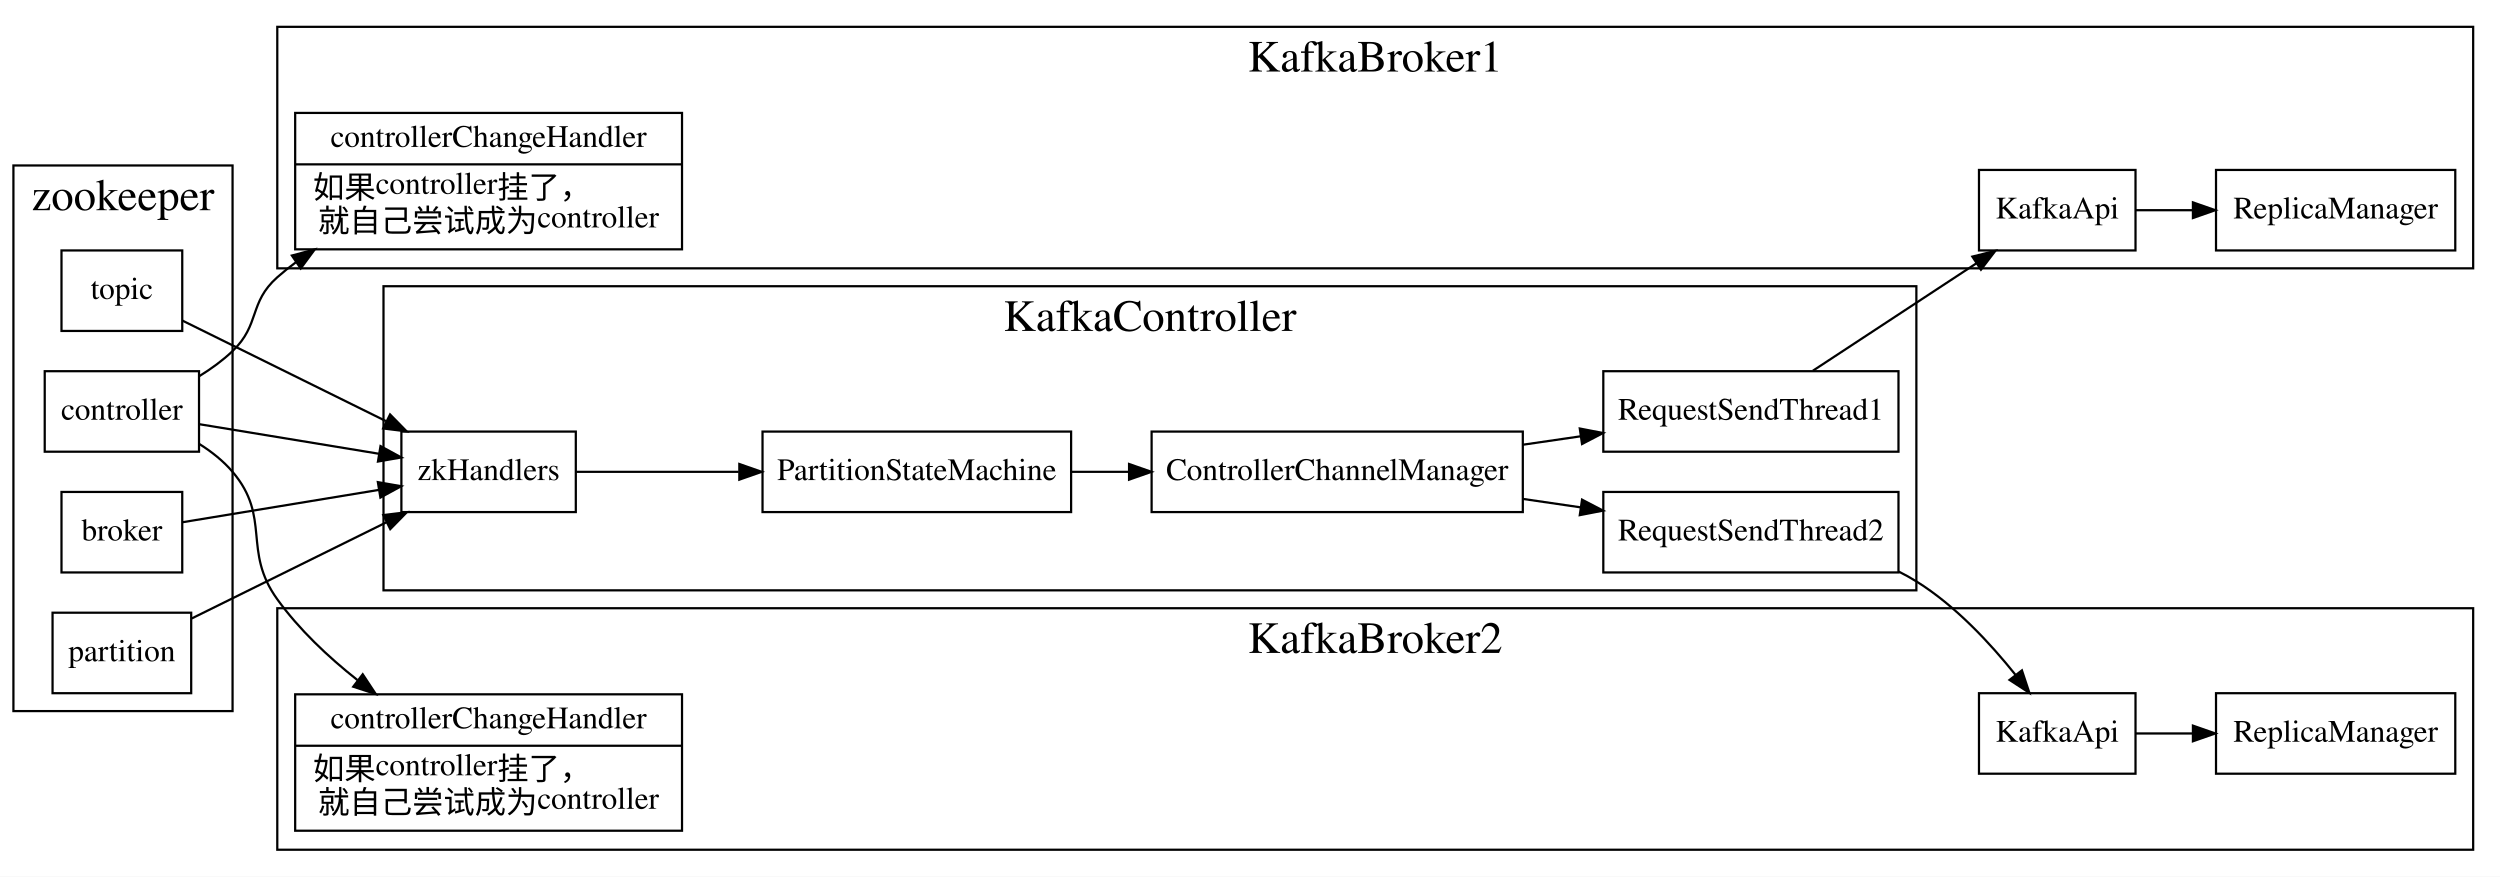
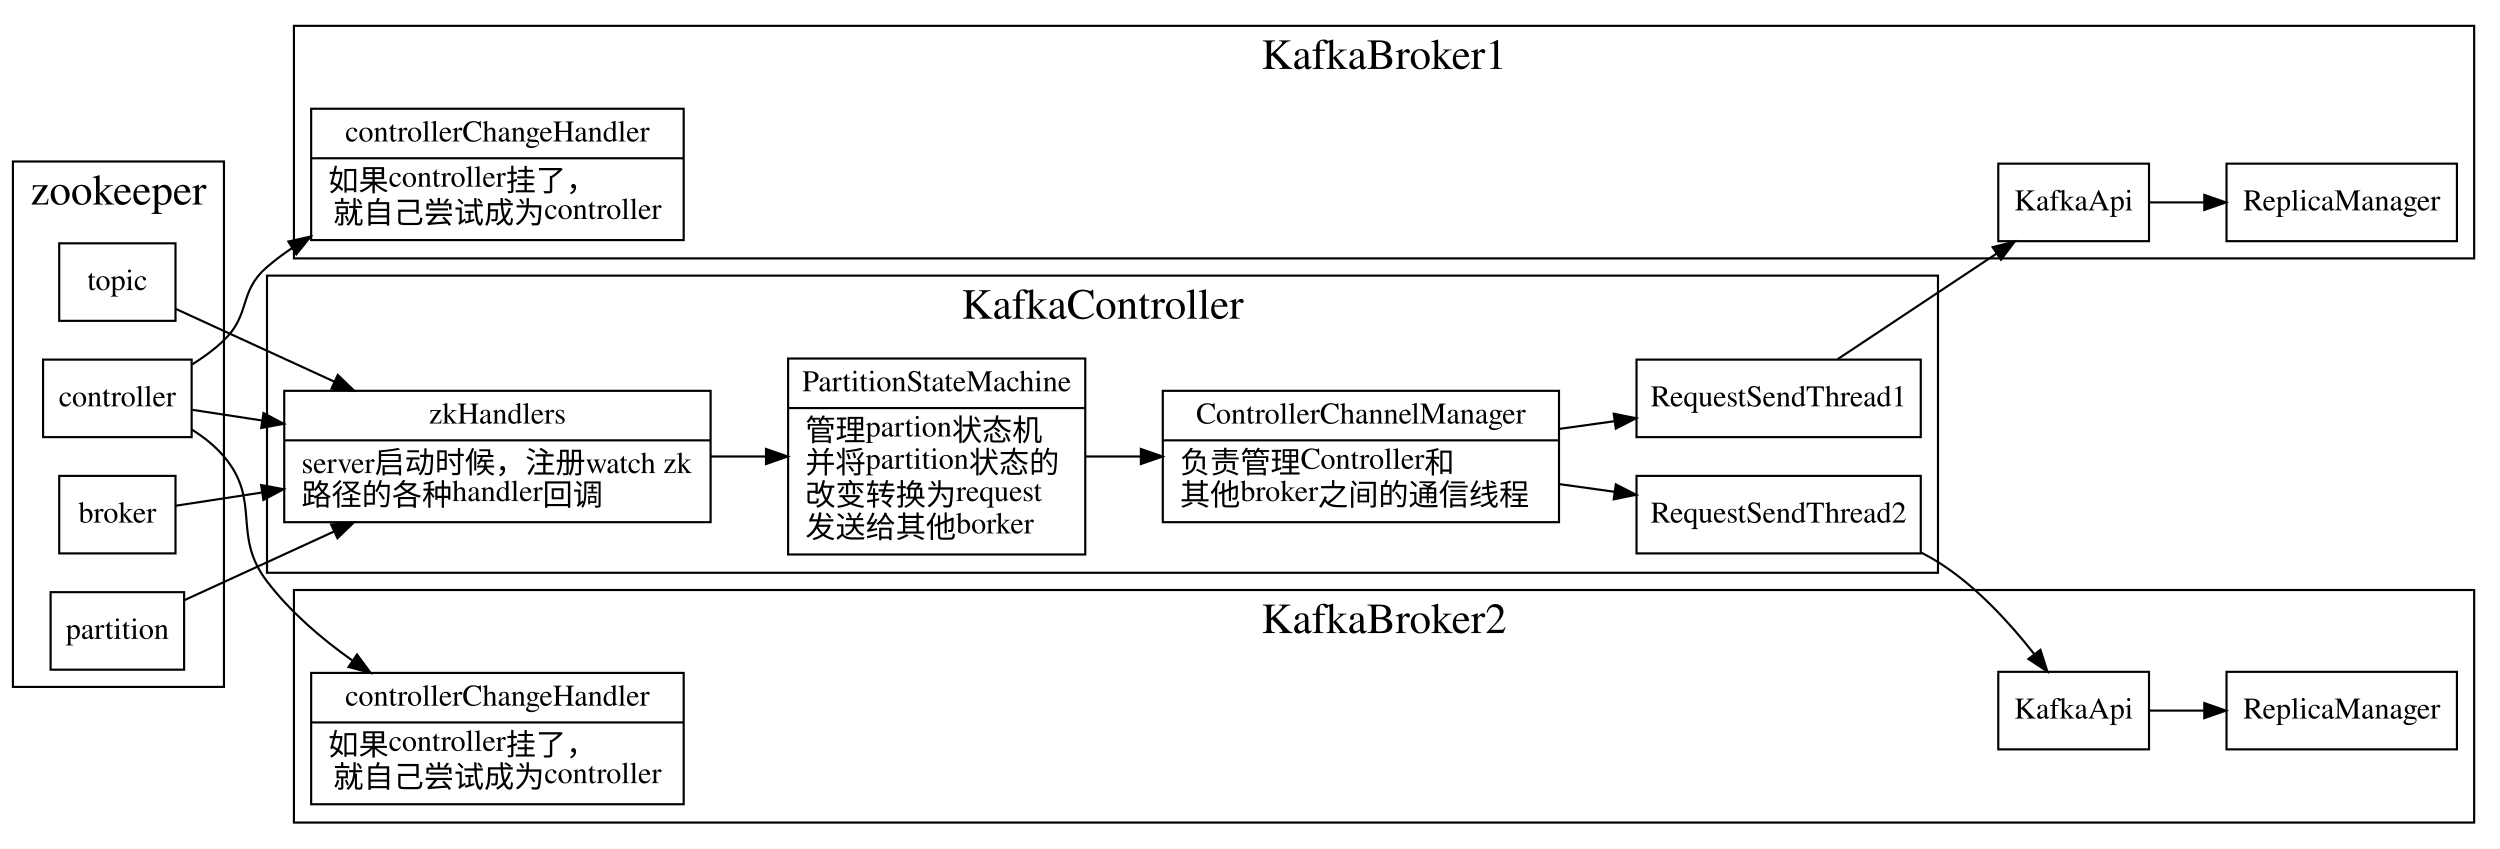
- <svg xmlns="http://www.w3.org/2000/svg" width="1118pt" height="392pt" viewBox="0.00 0.00 1118.00 392.00">
-   <g id="graph0" class="graph" transform="scale(1 1) rotate(0) translate(4 388)">
-     <polygon fill="#ffffff" stroke="transparent" points="-4,4 -4,-388 1114,-388 1114,4 -4,4" />
+ <svg xmlns="http://www.w3.org/2000/svg" width="1161pt" height="394pt" viewBox="0.00 0.00 1161.00 394.00">
+   <g id="graph0" class="graph" transform="scale(1 1) rotate(0) translate(4 390)">
+     <polygon fill="#ffffff" stroke="transparent" points="-4,4 -4,-390 1157,-390 1157,4 -4,4" />
    <g id="clust1" class="cluster">
-       <polygon fill="none" stroke="#000000" points="2,-70 2,-314 100,-314 100,-70 2,-70" />
-       <text text-anchor="middle" x="51" y="-294" font-family="Times,serif" font-size="20.00" fill="#000000">zookeeper</text>
+       <polygon fill="none" stroke="#000000" points="2,-71 2,-315 100,-315 100,-71 2,-71" />
+       <text text-anchor="middle" x="51" y="-295" font-family="Times,serif" font-size="20.00" fill="#000000">zookeeper</text>
    </g>
    <g id="clust3" class="cluster">
-       <polygon fill="none" stroke="#000000" points="167.5,-124 167.5,-260 853,-260 853,-124 167.5,-124" />
-       <text text-anchor="middle" x="510.25" y="-240" font-family="Times,serif" font-size="20.00" fill="#000000">KafkaController</text>
+       <polygon fill="none" stroke="#000000" points="120,-124 120,-262 896,-262 896,-124 120,-124" />
+       <text text-anchor="middle" x="508" y="-242" font-family="Times,serif" font-size="20.00" fill="#000000">KafkaController</text>
    </g>
    <g id="clust5" class="cluster">
-       <polygon fill="none" stroke="#000000" points="120,-268 120,-376 1102,-376 1102,-268 120,-268" />
-       <text text-anchor="middle" x="611" y="-356" font-family="Times,serif" font-size="20.00" fill="#000000">KafkaBroker1</text>
+       <polygon fill="none" stroke="#000000" points="132.5,-270 132.5,-378 1145,-378 1145,-270 132.5,-270" />
+       <text text-anchor="middle" x="638.75" y="-358" font-family="Times,serif" font-size="20.00" fill="#000000">KafkaBroker1</text>
    </g>
    <g id="clust6" class="cluster">
-       <polygon fill="none" stroke="#000000" points="120,-8 120,-116 1102,-116 1102,-8 120,-8" />
-       <text text-anchor="middle" x="611" y="-96" font-family="Times,serif" font-size="20.00" fill="#000000">KafkaBroker2</text>
+       <polygon fill="none" stroke="#000000" points="132.5,-8 132.5,-116 1145,-116 1145,-8 132.5,-8" />
+       <text text-anchor="middle" x="638.75" y="-96" font-family="Times,serif" font-size="20.00" fill="#000000">KafkaBroker2</text>
    </g>
    <g id="node1" class="node">
-       <polygon fill="none" stroke="#000000" points="77.5,-276 23.5,-276 23.5,-240 77.5,-240 77.5,-276" />
-       <text text-anchor="middle" x="50.5" y="-254.3" font-family="Times,serif" font-size="14.00" fill="#000000">topic</text>
+       <polygon fill="none" stroke="#000000" points="77.5,-277 23.5,-277 23.5,-241 77.5,-241 77.5,-277" />
+       <text text-anchor="middle" x="50.5" y="-255.3" font-family="Times,serif" font-size="14.00" fill="#000000">topic</text>
    </g>
    <g id="node5" class="node">
-       <polygon fill="none" stroke="#000000" points="253.5,-195 175.5,-195 175.5,-159 253.5,-159 253.5,-195" />
-       <text text-anchor="middle" x="214.5" y="-173.3" font-family="Times,serif" font-size="14.00" fill="#000000">zkHandlers</text>
+       <polygon fill="none" stroke="#000000" points="128,-147.5 128,-208.5 326,-208.5 326,-147.5 128,-147.5" />
+       <text text-anchor="middle" x="227" y="-193.3" font-family="Times,serif" font-size="14.00" fill="#000000">zkHandlers</text>
+       <polyline fill="none" stroke="#000000" points="128,-185.5 326,-185.5 " />
+       <text text-anchor="start" x="136" y="-170.3" font-family="Times,serif" font-size="14.00" fill="#000000">server启动时候，注册watch zk</text>
+       <text text-anchor="start" x="136" y="-155.3" font-family="Times,serif" font-size="14.00" fill="#000000"> 路径的各种handler回调</text>
    </g>
    <g id="edge1" class="edge">
-       <path fill="none" stroke="#000000" d="M77.581,-244.625C102.291,-232.42 139.315,-214.134 168.635,-199.653" />
-       <polygon fill="#000000" stroke="#000000" points="170.442,-202.664 177.858,-195.098 167.342,-196.388 170.442,-202.664" />
+       <path fill="none" stroke="#000000" d="M77.691,-246.521C97.413,-237.47 125.115,-224.757 151.31,-212.736" />
+       <polygon fill="#000000" stroke="#000000" points="152.868,-215.872 160.497,-208.52 149.948,-209.51 152.868,-215.872" />
    </g>
    <g id="node2" class="node">
-       <polygon fill="none" stroke="#000000" points="85,-222 16,-222 16,-186 85,-186 85,-222" />
-       <text text-anchor="middle" x="50.5" y="-200.3" font-family="Times,serif" font-size="14.00" fill="#000000">controller</text>
+       <polygon fill="none" stroke="#000000" points="85,-223 16,-223 16,-187 85,-187 85,-223" />
+       <text text-anchor="middle" x="50.5" y="-201.3" font-family="Times,serif" font-size="14.00" fill="#000000">controller</text>
    </g>
    <g id="edge2" class="edge">
-       <path fill="none" stroke="#000000" d="M85.28,-198.274C108.605,-194.434 139.662,-189.321 165.483,-185.07" />
-       <polygon fill="#000000" stroke="#000000" points="166.16,-188.506 175.459,-183.428 165.023,-181.599 166.16,-188.506" />
+       <path fill="none" stroke="#000000" d="M85.371,-199.666C95.006,-198.192 106.001,-196.51 117.508,-194.75" />
+       <polygon fill="#000000" stroke="#000000" points="118.375,-198.158 127.731,-193.186 117.317,-191.238 118.375,-198.158" />
    </g>
    <g id="node6" class="node">
-       <polygon fill="none" stroke="#000000" points="128,-276.5 128,-337.5 301,-337.5 301,-276.5 128,-276.5" />
-       <text text-anchor="middle" x="214.5" y="-322.3" font-family="Times,serif" font-size="14.00" fill="#000000">controllerChangeHandler</text>
-       <polyline fill="none" stroke="#000000" points="128,-314.5 301,-314.5 " />
-       <text text-anchor="start" x="136" y="-299.3" font-family="Times,serif" font-size="14.00" fill="#000000">如果controller挂了，</text>
-       <text text-anchor="middle" x="214.5" y="-284.3" font-family="Times,serif" font-size="14.00" fill="#000000"> 就自己尝试成为controller</text>
+       <polygon fill="none" stroke="#000000" points="140.5,-278.5 140.5,-339.5 313.5,-339.5 313.5,-278.5 140.5,-278.5" />
+       <text text-anchor="middle" x="227" y="-324.3" font-family="Times,serif" font-size="14.00" fill="#000000">controllerChangeHandler</text>
+       <polyline fill="none" stroke="#000000" points="140.5,-316.5 313.5,-316.5 " />
+       <text text-anchor="start" x="148.5" y="-301.3" font-family="Times,serif" font-size="14.00" fill="#000000">如果controller挂了，</text>
+       <text text-anchor="middle" x="227" y="-286.3" font-family="Times,serif" font-size="14.00" fill="#000000"> 就自己尝试成为controller</text>
    </g>
    <g id="edge5" class="edge">
-       <path fill="none" stroke="#000000" d="M85.136,-219.792C90.446,-223.062 95.612,-226.807 100,-231 112.4,-242.848 107.18,-252.608 120,-264 122.64,-266.346 125.43,-268.585 128.33,-270.719" />
-       <polygon fill="#000000" stroke="#000000" points="126.53,-273.728 136.767,-276.459 130.468,-267.94 126.53,-273.728" />
+       <path fill="none" stroke="#000000" d="M85.184,-220.743C90.488,-224.018 95.639,-227.779 100,-232 112.596,-244.194 106.712,-254.564 120,-266 123.649,-269.14 127.557,-272.07 131.642,-274.801" />
+       <polygon fill="#000000" stroke="#000000" points="129.907,-277.843 140.252,-280.132 133.592,-271.892 129.907,-277.843" />
    </g>
    <g id="node7" class="node">
-       <polygon fill="none" stroke="#000000" points="128,-16.5 128,-77.5 301,-77.5 301,-16.5 128,-16.5" />
-       <text text-anchor="middle" x="214.5" y="-62.3" font-family="Times,serif" font-size="14.00" fill="#000000">controllerChangeHandler</text>
-       <polyline fill="none" stroke="#000000" points="128,-54.5 301,-54.5 " />
-       <text text-anchor="start" x="136" y="-39.3" font-family="Times,serif" font-size="14.00" fill="#000000">如果controller挂了，</text>
-       <text text-anchor="middle" x="214.5" y="-24.3" font-family="Times,serif" font-size="14.00" fill="#000000"> 就自己尝试成为controller</text>
+       <polygon fill="none" stroke="#000000" points="140.5,-16.5 140.5,-77.5 313.5,-77.5 313.5,-16.5 140.5,-16.5" />
+       <text text-anchor="middle" x="227" y="-62.3" font-family="Times,serif" font-size="14.00" fill="#000000">controllerChangeHandler</text>
+       <polyline fill="none" stroke="#000000" points="140.5,-54.5 313.5,-54.5 " />
+       <text text-anchor="start" x="148.5" y="-39.3" font-family="Times,serif" font-size="14.00" fill="#000000">如果controller挂了，</text>
+       <text text-anchor="middle" x="227" y="-24.3" font-family="Times,serif" font-size="14.00" fill="#000000"> 就自己尝试成为controller</text>
    </g>
    <g id="edge6" class="edge">
-       <path fill="none" stroke="#000000" d="M85.165,-189.435C90.66,-185.975 95.879,-181.848 100,-177 117.387,-156.543 104.286,-141.768 120,-120 129.747,-106.498 142.682,-94.281 155.844,-83.873" />
-       <polygon fill="#000000" stroke="#000000" points="158.206,-86.474 164.042,-77.631 153.965,-80.904 158.206,-86.474" />
+       <path fill="none" stroke="#000000" d="M85.187,-190.453C90.68,-186.992 95.892,-182.859 100,-178 117.603,-157.176 103.453,-141.673 120,-120 130.723,-105.955 144.945,-93.654 159.506,-83.35" />
+       <polygon fill="#000000" stroke="#000000" points="161.79,-86.031 168.095,-77.516 157.857,-80.24 161.79,-86.031" />
    </g>
    <g id="node3" class="node">
-       <polygon fill="none" stroke="#000000" points="77.5,-168 23.5,-168 23.5,-132 77.5,-132 77.5,-168" />
-       <text text-anchor="middle" x="50.5" y="-146.3" font-family="Times,serif" font-size="14.00" fill="#000000">broker</text>
+       <polygon fill="none" stroke="#000000" points="77.5,-169 23.5,-169 23.5,-133 77.5,-133 77.5,-169" />
+       <text text-anchor="middle" x="50.5" y="-147.3" font-family="Times,serif" font-size="14.00" fill="#000000">broker</text>
    </g>
    <g id="edge3" class="edge">
-       <path fill="none" stroke="#000000" d="M77.581,-154.458C101.426,-158.384 136.738,-164.198 165.528,-168.938" />
-       <polygon fill="#000000" stroke="#000000" points="164.974,-172.393 175.41,-170.565 166.111,-165.486 164.974,-172.393" />
+       <path fill="none" stroke="#000000" d="M77.691,-155.16C88.927,-156.878 102.751,-158.993 117.412,-161.236" />
+       <polygon fill="#000000" stroke="#000000" points="117.26,-164.753 127.674,-162.806 118.318,-157.834 117.26,-164.753" />
    </g>
    <g id="node4" class="node">
-       <polygon fill="none" stroke="#000000" points="81.5,-114 19.5,-114 19.5,-78 81.5,-78 81.5,-114" />
-       <text text-anchor="middle" x="50.5" y="-92.3" font-family="Times,serif" font-size="14.00" fill="#000000">partition</text>
+       <polygon fill="none" stroke="#000000" points="81.5,-115 19.5,-115 19.5,-79 81.5,-79 81.5,-115" />
+       <text text-anchor="middle" x="50.5" y="-93.3" font-family="Times,serif" font-size="14.00" fill="#000000">partition</text>
    </g>
    <g id="edge4" class="edge">
-       <path fill="none" stroke="#000000" d="M81.733,-111.426C106.365,-123.592 141.072,-140.734 168.823,-154.44" />
-       <polygon fill="#000000" stroke="#000000" points="167.427,-157.654 177.943,-158.945 170.527,-151.378 167.427,-157.654" />
+       <path fill="none" stroke="#000000" d="M81.648,-111.295C100.954,-120.155 126.649,-131.947 151.062,-143.15" />
+       <polygon fill="#000000" stroke="#000000" points="149.791,-146.418 160.34,-147.408 152.711,-140.056 149.791,-146.418" />
    </g>
    <g id="node8" class="node">
-       <polygon fill="none" stroke="#000000" points="475,-195 337,-195 337,-159 475,-159 475,-195" />
-       <text text-anchor="middle" x="406" y="-173.3" font-family="Times,serif" font-size="14.00" fill="#000000">PartitionStateMachine</text>
+       <polygon fill="none" stroke="#000000" points="362,-132.5 362,-223.5 500,-223.5 500,-132.5 362,-132.5" />
+       <text text-anchor="middle" x="431" y="-208.3" font-family="Times,serif" font-size="14.00" fill="#000000">PartitionStateMachine</text>
+       <polyline fill="none" stroke="#000000" points="362,-200.5 500,-200.5 " />
+       <text text-anchor="start" x="370" y="-185.3" font-family="Times,serif" font-size="14.00" fill="#000000">管理partion状态机</text>
+       <text text-anchor="start" x="370" y="-170.3" font-family="Times,serif" font-size="14.00" fill="#000000"> 并将partition状态的</text>
+       <text text-anchor="start" x="370" y="-155.3" font-family="Times,serif" font-size="14.00" fill="#000000"> 改变转换为request </text>
+       <text text-anchor="start" x="370" y="-140.3" font-family="Times,serif" font-size="14.00" fill="#000000"> 发送给其他borker</text>
    </g>
    <g id="edge7" class="edge">
-       <path fill="none" stroke="#000000" d="M253.715,-177C274.681,-177 301.281,-177 326.363,-177" />
-       <polygon fill="#000000" stroke="#000000" points="326.625,-180.5 336.625,-177 326.625,-173.5 326.625,-180.5" />
+       <path fill="none" stroke="#000000" d="M326.012,-178C334.601,-178 343.217,-178 351.618,-178" />
+       <polygon fill="#000000" stroke="#000000" points="351.743,-181.5 361.743,-178 351.743,-174.5 351.743,-181.5" />
    </g>
    <g id="node9" class="node">
-       <polygon fill="none" stroke="#000000" points="677,-195 511,-195 511,-159 677,-159 677,-195" />
-       <text text-anchor="middle" x="594" y="-173.3" font-family="Times,serif" font-size="14.00" fill="#000000">ControllerChannelManager</text>
+       <polygon fill="none" stroke="#000000" points="536,-147.5 536,-208.5 720,-208.5 720,-147.5 536,-147.5" />
+       <text text-anchor="middle" x="628" y="-193.3" font-family="Times,serif" font-size="14.00" fill="#000000">ControllerChannelManager</text>
+       <polyline fill="none" stroke="#000000" points="536,-185.5 720,-185.5 " />
+       <text text-anchor="start" x="544" y="-170.3" font-family="Times,serif" font-size="14.00" fill="#000000">负责管理Controller和</text>
+       <text text-anchor="start" x="544" y="-155.3" font-family="Times,serif" font-size="14.00" fill="#000000"> 其他broker之间的通信线程</text>
    </g>
    <g id="edge8" class="edge">
-       <path fill="none" stroke="#000000" d="M475.203,-177C483.556,-177 492.19,-177 500.815,-177" />
-       <polygon fill="#000000" stroke="#000000" points="500.919,-180.5 510.919,-177 500.919,-173.5 500.919,-180.5" />
+       <path fill="none" stroke="#000000" d="M500.178,-178C508.465,-178 517.057,-178 525.688,-178" />
+       <polygon fill="#000000" stroke="#000000" points="525.822,-181.5 535.822,-178 525.822,-174.5 525.822,-181.5" />
    </g>
    <g id="node10" class="node">
-       <polygon fill="none" stroke="#000000" points="845,-222 713,-222 713,-186 845,-186 845,-222" />
-       <text text-anchor="middle" x="779" y="-200.3" font-family="Times,serif" font-size="14.00" fill="#000000">RequestSendThread1</text>
+       <polygon fill="none" stroke="#000000" points="888,-223 756,-223 756,-187 888,-187 888,-223" />
+       <text text-anchor="middle" x="822" y="-201.3" font-family="Times,serif" font-size="14.00" fill="#000000">RequestSendThread1</text>
    </g>
    <g id="edge9" class="edge">
-       <path fill="none" stroke="#000000" d="M677.03,-189.118C685.66,-190.377 694.401,-191.653 702.949,-192.901" />
-       <polygon fill="#000000" stroke="#000000" points="702.475,-196.369 712.875,-194.349 703.486,-189.442 702.475,-196.369" />
+       <path fill="none" stroke="#000000" d="M720.171,-190.828C728.72,-192.018 737.319,-193.214 745.702,-194.381" />
+       <polygon fill="#000000" stroke="#000000" points="745.414,-197.875 755.802,-195.787 746.38,-190.942 745.414,-197.875" />
    </g>
    <g id="node11" class="node">
-       <polygon fill="none" stroke="#000000" points="845,-168 713,-168 713,-132 845,-132 845,-168" />
-       <text text-anchor="middle" x="779" y="-146.3" font-family="Times,serif" font-size="14.00" fill="#000000">RequestSendThread2</text>
+       <polygon fill="none" stroke="#000000" points="888,-169 756,-169 756,-133 888,-133 888,-169" />
+       <text text-anchor="middle" x="822" y="-147.3" font-family="Times,serif" font-size="14.00" fill="#000000">RequestSendThread2</text>
    </g>
    <g id="edge10" class="edge">
-       <path fill="none" stroke="#000000" d="M677.03,-164.882C685.66,-163.623 694.401,-162.347 702.949,-161.099" />
-       <polygon fill="#000000" stroke="#000000" points="703.486,-164.558 712.875,-159.651 702.475,-157.631 703.486,-164.558" />
+       <path fill="none" stroke="#000000" d="M720.171,-165.172C728.72,-163.982 737.319,-162.786 745.702,-161.619" />
+       <polygon fill="#000000" stroke="#000000" points="746.38,-165.058 755.802,-160.213 745.414,-158.125 746.38,-165.058" />
    </g>
    <g id="node12" class="node">
-       <polygon fill="none" stroke="#000000" points="951,-312 881,-312 881,-276 951,-276 951,-312" />
-       <text text-anchor="middle" x="916" y="-290.3" font-family="Times,serif" font-size="14.00" fill="#000000">KafkaApi</text>
+       <polygon fill="none" stroke="#000000" points="994,-314 924,-314 924,-278 994,-278 994,-314" />
+       <text text-anchor="middle" x="959" y="-292.3" font-family="Times,serif" font-size="14.00" fill="#000000">KafkaApi</text>
    </g>
    <g id="edge13" class="edge">
-       <path fill="none" stroke="#000000" d="M806.724,-222.213C827.8,-236.059 856.974,-255.224 879.877,-270.269" />
-       <polygon fill="#000000" stroke="#000000" points="878.038,-273.249 888.317,-275.814 881.881,-267.398 878.038,-273.249" />
+       <path fill="none" stroke="#000000" d="M849.395,-223.196C870.582,-237.27 900.096,-256.874 923.16,-272.194" />
+       <polygon fill="#000000" stroke="#000000" points="921.386,-275.217 931.653,-277.835 925.259,-269.387 921.386,-275.217" />
    </g>
    <g id="node14" class="node">
-       <polygon fill="none" stroke="#000000" points="951,-78 881,-78 881,-42 951,-42 951,-78" />
-       <text text-anchor="middle" x="916" y="-56.3" font-family="Times,serif" font-size="14.00" fill="#000000">KafkaApi</text>
+       <polygon fill="none" stroke="#000000" points="994,-78 924,-78 924,-42 994,-42 994,-78" />
+       <text text-anchor="middle" x="959" y="-56.3" font-family="Times,serif" font-size="14.00" fill="#000000">KafkaApi</text>
    </g>
    <g id="edge14" class="edge">
-       <path fill="none" stroke="#000000" d="M845.178,-132.362C847.876,-131.009 850.496,-129.557 853,-128 870.366,-117.203 886.013,-100.372 897.37,-86.156" />
-       <polygon fill="#000000" stroke="#000000" points="900.206,-88.211 903.541,-78.154 894.663,-83.936 900.206,-88.211" />
+       <path fill="none" stroke="#000000" d="M888.192,-133.385C890.886,-132.025 893.502,-130.566 896,-129 913.579,-117.981 929.318,-100.75 940.668,-86.264" />
+       <polygon fill="#000000" stroke="#000000" points="943.586,-88.208 946.824,-78.12 938.002,-83.987 943.586,-88.208" />
    </g>
    <g id="node13" class="node">
-       <polygon fill="none" stroke="#000000" points="1094,-312 987,-312 987,-276 1094,-276 1094,-312" />
-       <text text-anchor="middle" x="1040.5" y="-290.3" font-family="Times,serif" font-size="14.00" fill="#000000">ReplicaManager</text>
+       <polygon fill="none" stroke="#000000" points="1137,-314 1030,-314 1030,-278 1137,-278 1137,-314" />
+       <text text-anchor="middle" x="1083.5" y="-292.3" font-family="Times,serif" font-size="14.00" fill="#000000">ReplicaManager</text>
    </g>
    <g id="edge11" class="edge">
-       <path fill="none" stroke="#000000" d="M951.011,-294C958.972,-294 967.673,-294 976.423,-294" />
-       <polygon fill="#000000" stroke="#000000" points="976.675,-297.5 986.674,-294 976.674,-290.5 976.675,-297.5" />
+       <path fill="none" stroke="#000000" d="M994.011,-296C1001.972,-296 1010.673,-296 1019.423,-296" />
+       <polygon fill="#000000" stroke="#000000" points="1019.675,-299.5 1029.675,-296 1019.674,-292.5 1019.675,-299.5" />
    </g>
    <g id="node15" class="node">
-       <polygon fill="none" stroke="#000000" points="1094,-78 987,-78 987,-42 1094,-42 1094,-78" />
-       <text text-anchor="middle" x="1040.5" y="-56.3" font-family="Times,serif" font-size="14.00" fill="#000000">ReplicaManager</text>
+       <polygon fill="none" stroke="#000000" points="1137,-78 1030,-78 1030,-42 1137,-42 1137,-78" />
+       <text text-anchor="middle" x="1083.5" y="-56.3" font-family="Times,serif" font-size="14.00" fill="#000000">ReplicaManager</text>
    </g>
    <g id="edge12" class="edge">
-       <path fill="none" stroke="#000000" d="M951.011,-60C958.972,-60 967.673,-60 976.423,-60" />
-       <polygon fill="#000000" stroke="#000000" points="976.675,-63.5 986.674,-60 976.674,-56.5 976.675,-63.5" />
+       <path fill="none" stroke="#000000" d="M994.011,-60C1001.972,-60 1010.673,-60 1019.423,-60" />
+       <polygon fill="#000000" stroke="#000000" points="1019.675,-63.5 1029.675,-60 1019.674,-56.5 1019.675,-63.5" />
    </g>
  </g>
</svg>
